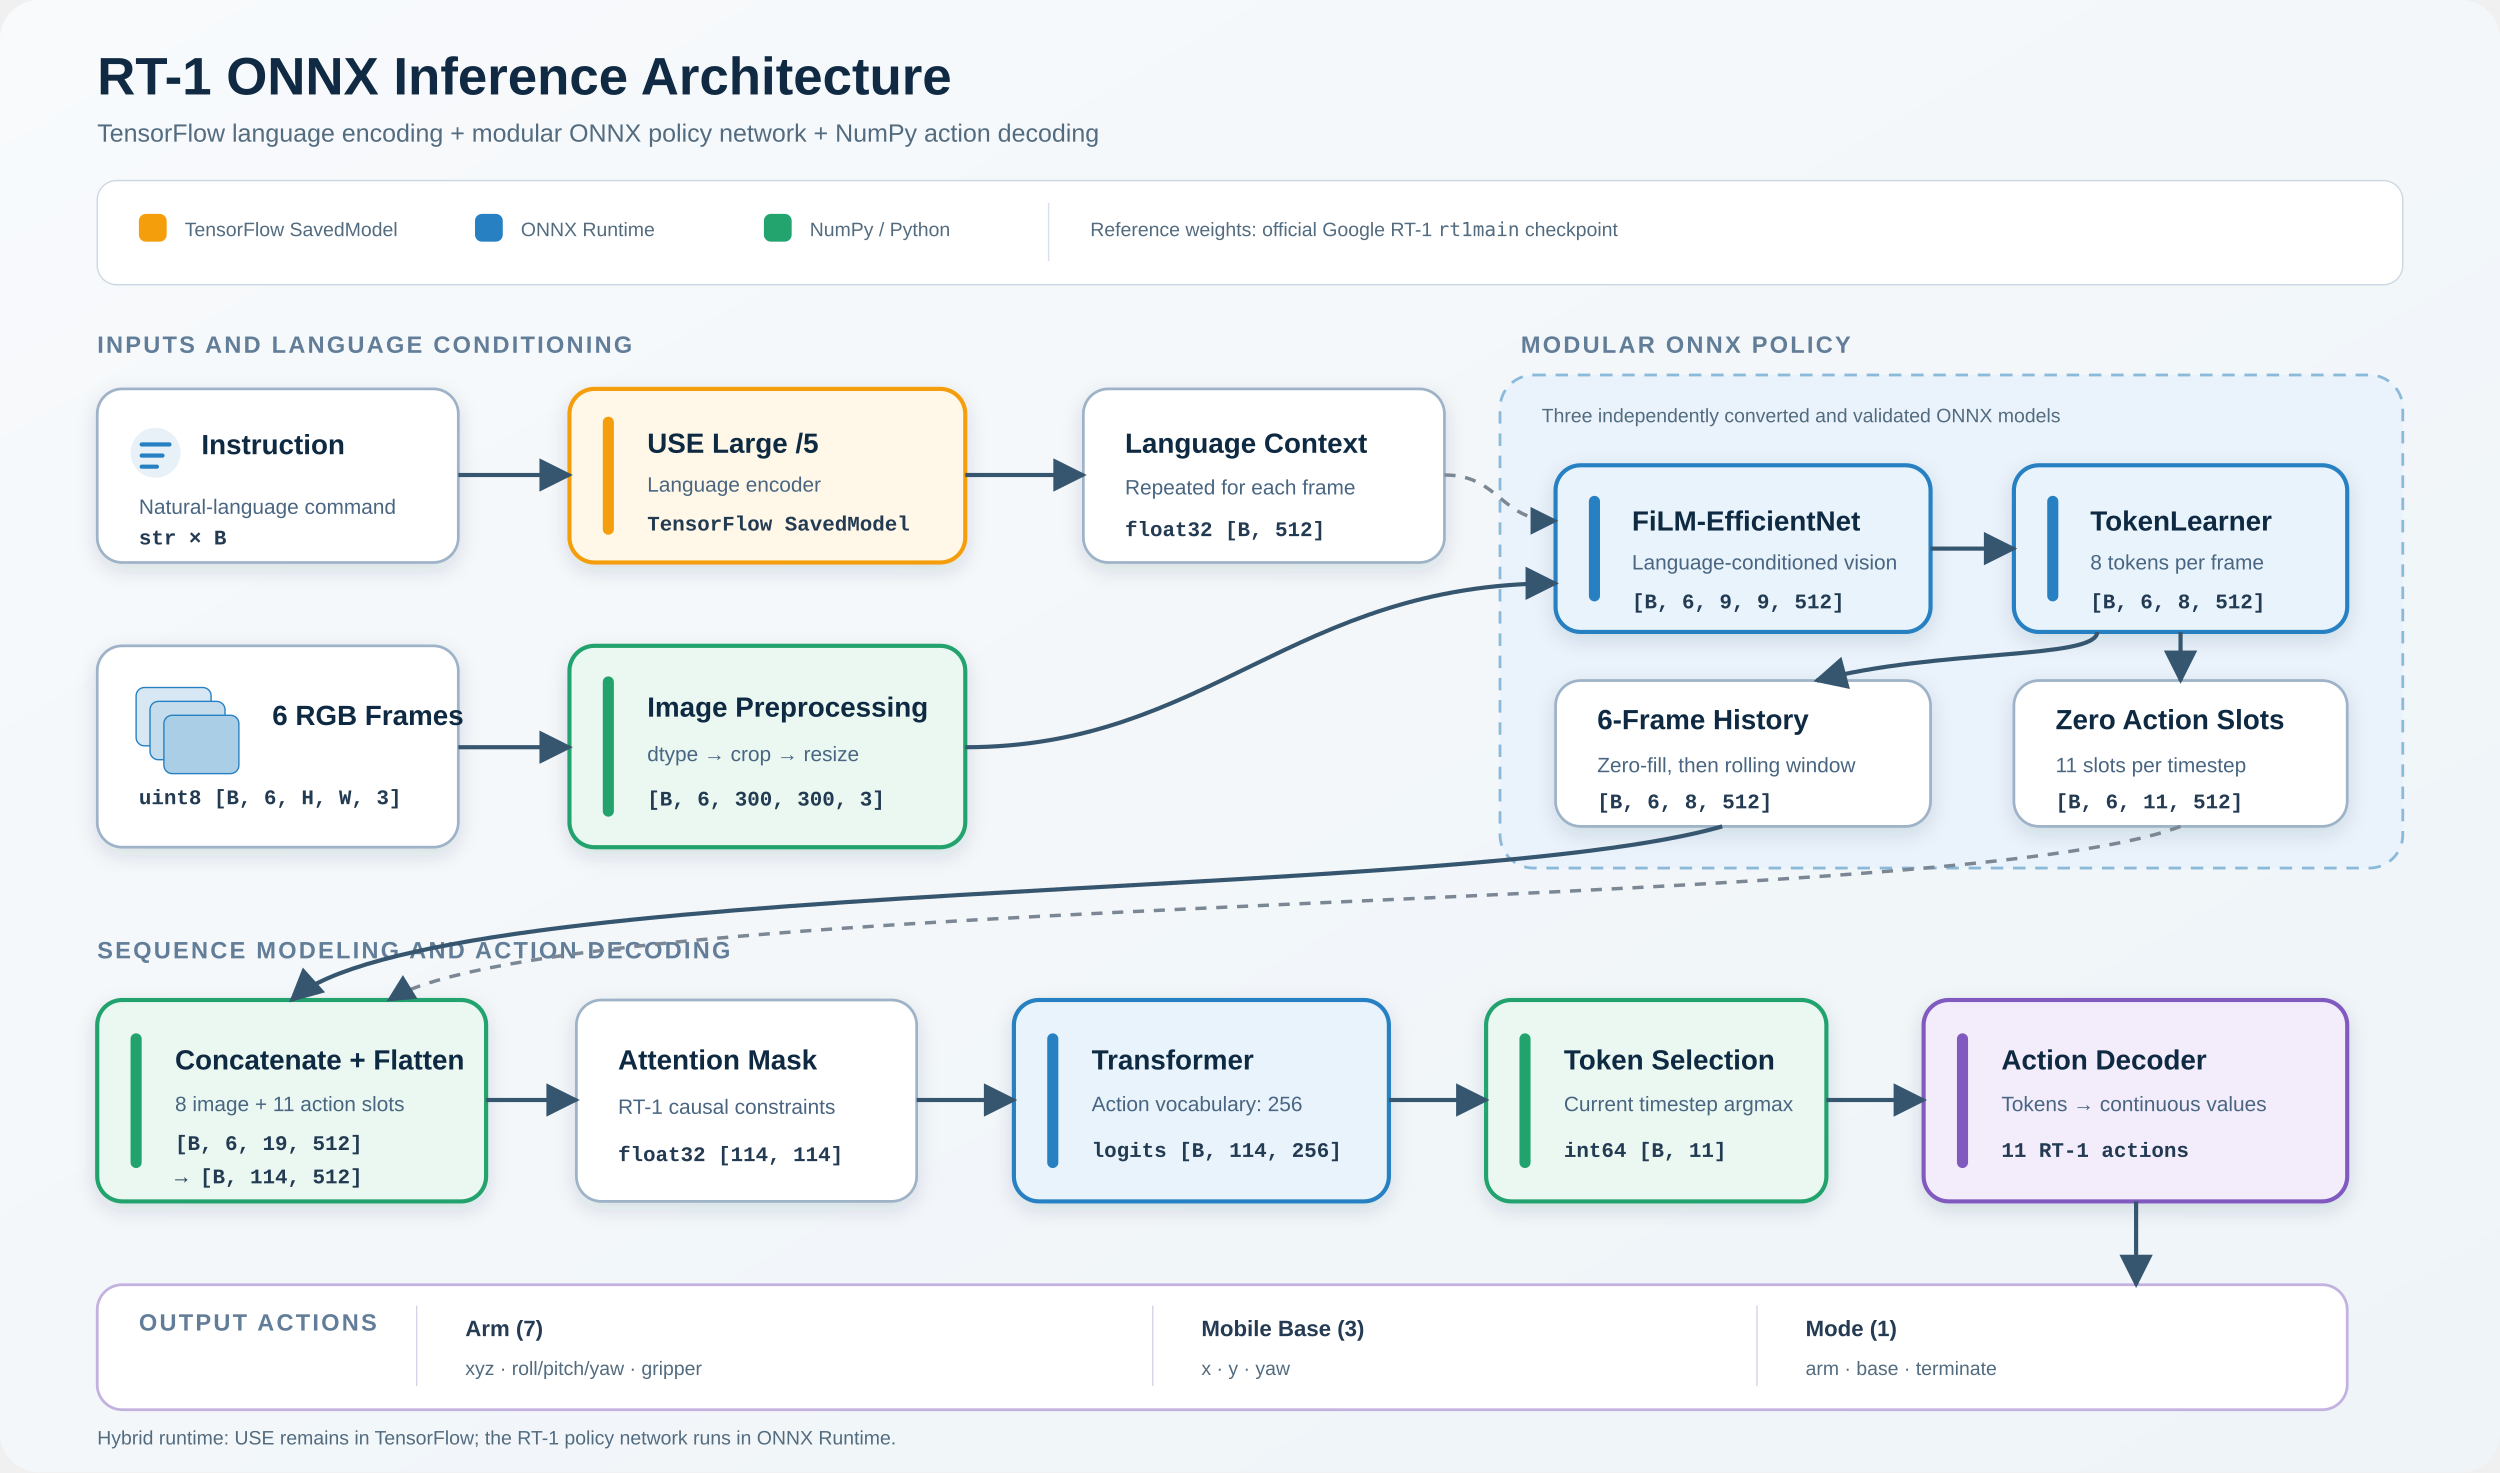
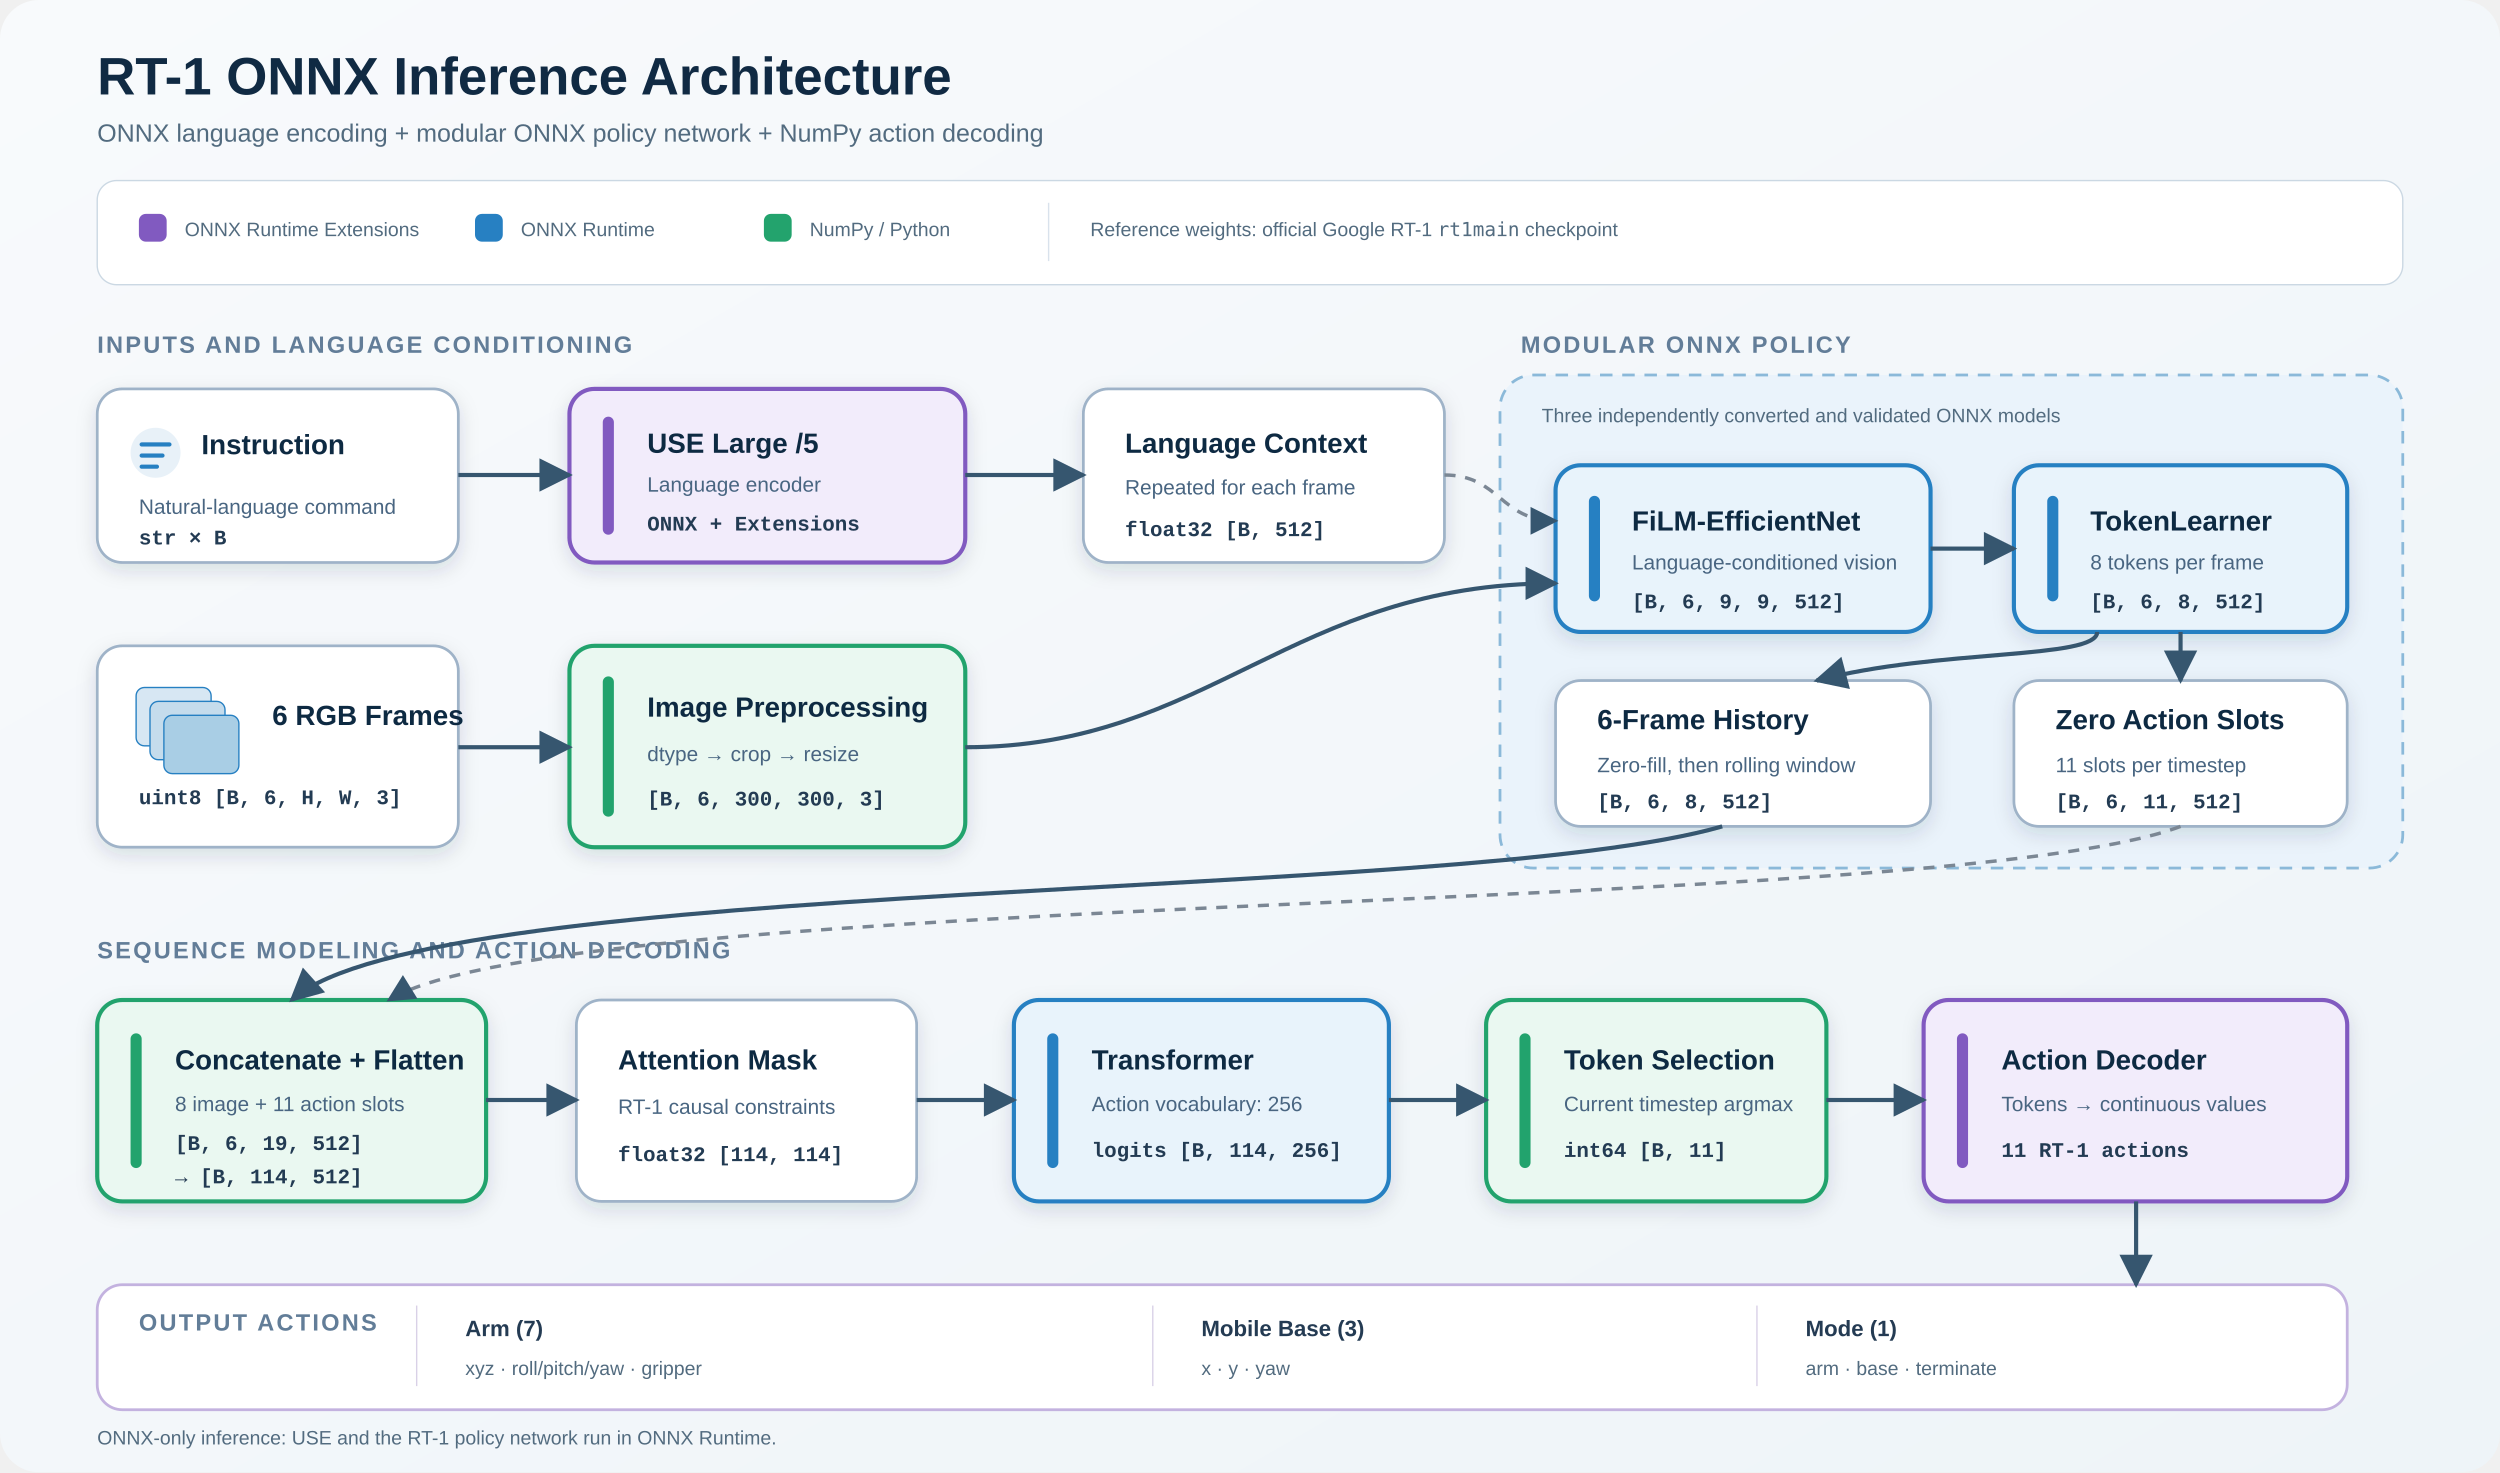
<svg xmlns="http://www.w3.org/2000/svg" width="1800" height="1060" viewBox="0 0 1800 1060" role="img" aria-labelledby="title desc">
  <defs>
    <linearGradient id="background" x1="0" y1="0" x2="1" y2="1">
      <stop offset="0" stop-color="#f8fafc" />
      <stop offset="1" stop-color="#eef4f8" />
    </linearGradient>
    <filter id="shadow" x="-20%" y="-20%" width="140%" height="150%">
      <feDropShadow dx="0" dy="5" stdDeviation="7" flood-color="#0f2740" flood-opacity="0.13" />
    </filter>
    <marker id="arrow" viewBox="0 0 10 10" refX="9" refY="5" markerWidth="8" markerHeight="8" orient="auto-start-reverse">
      <path d="M 0 0 L 10 5 L 0 10 z" fill="#36566f" />
    </marker>
    <style>
      .title { font: 700 38px 'Segoe UI', Arial, sans-serif; fill: #102a43; }
      .subtitle { font: 400 18px 'Segoe UI', Arial, sans-serif; fill: #526b7f; }
      .section { font: 700 17px 'Segoe UI', Arial, sans-serif; letter-spacing: 1.6px; fill: #627d98; }
      .box-title { font: 700 20px 'Segoe UI', Arial, sans-serif; fill: #102a43; }
      .box-sub { font: 400 15px 'Segoe UI', Arial, sans-serif; fill: #486581; }
      .shape { font: 600 15px Consolas, 'Courier New', monospace; fill: #243b53; }
      .small { font: 400 14px 'Segoe UI', Arial, sans-serif; fill: #526b7f; }
      .output { font: 600 16px 'Segoe UI', Arial, sans-serif; fill: #243b53; }
      .arrow { fill: none; stroke: #36566f; stroke-width: 3; marker-end: url(#arrow); }
      .arrow-dashed { fill: none; stroke: #7b8794; stroke-width: 2.5; stroke-dasharray: 8 7; marker-end: url(#arrow); }
      .card { filter: url(#shadow); }
    </style>
  </defs>
  <rect width="1800" height="1060" rx="28" fill="url(#background)" />
  <text x="70" y="68" class="title">RT-1 ONNX Inference Architecture</text>
-   <text x="70" y="102" class="subtitle">TensorFlow language encoding + modular ONNX policy network + NumPy action decoding</text>
+   <text x="70" y="102" class="subtitle">ONNX language encoding + modular ONNX policy network + NumPy action decoding</text>
  <rect x="70" y="130" width="1660" height="75" rx="14" fill="#ffffff" stroke="#cbd8e3" />
-   <rect x="100" y="154" width="20" height="20" rx="5" fill="#f59e0b" />
-   <text x="133" y="170" class="small">TensorFlow SavedModel</text>
+   <rect x="100" y="154" width="20" height="20" rx="5" fill="#815ac0" />
+   <text x="133" y="170" class="small">ONNX Runtime Extensions</text>
  <rect x="342" y="154" width="20" height="20" rx="5" fill="#2780c2" />
  <text x="375" y="170" class="small">ONNX Runtime</text>
  <rect x="550" y="154" width="20" height="20" rx="5" fill="#23a36d" />
  <text x="583" y="170" class="small">NumPy / Python</text>
  <line x1="755" y1="146" x2="755" y2="188" stroke="#d9e2ec" />
  <text x="785" y="170" class="small">Reference weights: official Google RT-1 <tspan font-family="Consolas, monospace">rt1main</tspan> checkpoint</text>
  <text x="70" y="254" class="section">INPUTS AND LANGUAGE CONDITIONING</text>
  <g class="card">
    <rect x="70" y="280" width="260" height="125" rx="18" fill="#ffffff" stroke="#9fb3c8" stroke-width="2" />
    <circle cx="112" cy="326" r="18" fill="#e8f1f8" />
    <path d="M102 320h20M102 328h15M102 336h11" stroke="#2780c2" stroke-width="3" stroke-linecap="round" />
    <text x="145" y="327" class="box-title">Instruction</text>
    <text x="100" y="370" class="box-sub">Natural-language command</text>
    <text x="100" y="392" class="shape">str × B</text>
  </g>
  <g class="card">
-     <rect x="410" y="280" width="285" height="125" rx="18" fill="#fff8e8" stroke="#f59e0b" stroke-width="3" />
-     <rect x="434" y="300" width="8" height="85" rx="4" fill="#f59e0b" />
+     <rect x="410" y="280" width="285" height="125" rx="18" fill="#f2ecfb" stroke="#815ac0" stroke-width="3" />
+     <rect x="434" y="300" width="8" height="85" rx="4" fill="#815ac0" />
    <text x="466" y="326" class="box-title">USE Large /5</text>
    <text x="466" y="354" class="box-sub">Language encoder</text>
-     <text x="466" y="382" class="shape">TensorFlow SavedModel</text>
+     <text x="466" y="382" class="shape">ONNX + Extensions</text>
  </g>
  <g class="card">
    <rect x="780" y="280" width="260" height="125" rx="18" fill="#ffffff" stroke="#9fb3c8" stroke-width="2" />
    <text x="810" y="326" class="box-title">Language Context</text>
    <text x="810" y="356" class="box-sub">Repeated for each frame</text>
    <text x="810" y="386" class="shape">float32 [B, 512]</text>
  </g>
  <g class="card">
    <rect x="70" y="465" width="260" height="145" rx="18" fill="#ffffff" stroke="#9fb3c8" stroke-width="2" />
    <rect x="98" y="495" width="54" height="42" rx="6" fill="#d7e7f3" stroke="#2780c2" />
    <rect x="108" y="505" width="54" height="42" rx="6" fill="#c5dcec" stroke="#2780c2" />
    <rect x="118" y="515" width="54" height="42" rx="6" fill="#a9cee5" stroke="#2780c2" />
    <text x="196" y="522" class="box-title">6 RGB Frames</text>
    <text x="100" y="579" class="shape">uint8 [B, 6, H, W, 3]</text>
  </g>
  <g class="card">
    <rect x="410" y="465" width="285" height="145" rx="18" fill="#eaf8f1" stroke="#23a36d" stroke-width="3" />
    <rect x="434" y="487" width="8" height="101" rx="4" fill="#23a36d" />
    <text x="466" y="516" class="box-title">Image Preprocessing</text>
    <text x="466" y="548" class="box-sub">dtype → crop → resize</text>
    <text x="466" y="580" class="shape">[B, 6, 300, 300, 3]</text>
  </g>
  <path d="M330 342 H410" class="arrow" />
  <path d="M695 342 H780" class="arrow" />
  <path d="M330 538 H410" class="arrow" />
  <text x="1095" y="254" class="section">MODULAR ONNX POLICY</text>
  <rect x="1080" y="270" width="650" height="355" rx="24" fill="#eaf3fb" stroke="#8bb9d9" stroke-width="2" stroke-dasharray="9 7" />
  <text x="1110" y="304" class="small">Three independently converted and validated ONNX models</text>
  <g class="card">
    <rect x="1120" y="335" width="270" height="120" rx="18" fill="#e8f3fb" stroke="#2780c2" stroke-width="3" />
    <rect x="1144" y="357" width="8" height="76" rx="4" fill="#2780c2" />
    <text x="1175" y="382" class="box-title">FiLM-EfficientNet</text>
    <text x="1175" y="410" class="box-sub">Language-conditioned vision</text>
    <text x="1175" y="438" class="shape">[B, 6, 9, 9, 512]</text>
  </g>
  <g class="card">
    <rect x="1450" y="335" width="240" height="120" rx="18" fill="#e8f3fb" stroke="#2780c2" stroke-width="3" />
    <rect x="1474" y="357" width="8" height="76" rx="4" fill="#2780c2" />
    <text x="1505" y="382" class="box-title">TokenLearner</text>
    <text x="1505" y="410" class="box-sub">8 tokens per frame</text>
    <text x="1505" y="438" class="shape">[B, 6, 8, 512]</text>
  </g>
  <g class="card">
    <rect x="1120" y="490" width="270" height="105" rx="18" fill="#ffffff" stroke="#9fb3c8" stroke-width="2" />
    <text x="1150" y="525" class="box-title">6-Frame History</text>
    <text x="1150" y="556" class="box-sub">Zero-fill, then rolling window</text>
    <text x="1150" y="582" class="shape">[B, 6, 8, 512]</text>
  </g>
  <g class="card">
    <rect x="1450" y="490" width="240" height="105" rx="18" fill="#ffffff" stroke="#9fb3c8" stroke-width="2" />
    <text x="1480" y="525" class="box-title">Zero Action Slots</text>
    <text x="1480" y="556" class="box-sub">11 slots per timestep</text>
    <text x="1480" y="582" class="shape">[B, 6, 11, 512]</text>
  </g>
  <path d="M1390 395 H1450" class="arrow" />
  <path d="M1570 455 V490" class="arrow" />
  <path d="M1510 455 C1510 475 1395 467 1308 490" class="arrow" />
  <path d="M1040 342 C1080 342 1080 375 1120 375" class="arrow-dashed" />
  <path d="M695 538 C870 538 930 420 1120 420" class="arrow" />
  <text x="70" y="690" class="section">SEQUENCE MODELING AND ACTION DECODING</text>
  <g class="card">
    <rect x="70" y="720" width="280" height="145" rx="18" fill="#eaf8f1" stroke="#23a36d" stroke-width="3" />
    <rect x="94" y="744" width="8" height="97" rx="4" fill="#23a36d" />
    <text x="126" y="770" class="box-title">Concatenate + Flatten</text>
    <text x="126" y="800" class="box-sub">8 image + 11 action slots</text>
    <text x="126" y="828" class="shape">[B, 6, 19, 512]</text>
    <text x="126" y="852" class="shape">→ [B, 114, 512]</text>
  </g>
  <g class="card">
    <rect x="415" y="720" width="245" height="145" rx="18" fill="#ffffff" stroke="#9fb3c8" stroke-width="2" />
    <text x="445" y="770" class="box-title">Attention Mask</text>
    <text x="445" y="802" class="box-sub">RT-1 causal constraints</text>
    <text x="445" y="836" class="shape">float32 [114, 114]</text>
  </g>
  <g class="card">
    <rect x="730" y="720" width="270" height="145" rx="18" fill="#e8f3fb" stroke="#2780c2" stroke-width="3" />
    <rect x="754" y="744" width="8" height="97" rx="4" fill="#2780c2" />
    <text x="786" y="770" class="box-title">Transformer</text>
    <text x="786" y="800" class="box-sub">Action vocabulary: 256</text>
    <text x="786" y="833" class="shape">logits [B, 114, 256]</text>
  </g>
  <g class="card">
    <rect x="1070" y="720" width="245" height="145" rx="18" fill="#eaf8f1" stroke="#23a36d" stroke-width="3" />
    <rect x="1094" y="744" width="8" height="97" rx="4" fill="#23a36d" />
    <text x="1126" y="770" class="box-title">Token Selection</text>
    <text x="1126" y="800" class="box-sub">Current timestep argmax</text>
    <text x="1126" y="833" class="shape">int64 [B, 11]</text>
  </g>
  <g class="card">
    <rect x="1385" y="720" width="305" height="145" rx="18" fill="#f2ecfb" stroke="#815ac0" stroke-width="3" />
    <rect x="1409" y="744" width="8" height="97" rx="4" fill="#815ac0" />
    <text x="1441" y="770" class="box-title">Action Decoder</text>
    <text x="1441" y="800" class="box-sub">Tokens → continuous values</text>
    <text x="1441" y="833" class="shape">11 RT-1 actions</text>
  </g>
  <path d="M350 792 H415" class="arrow" />
  <path d="M660 792 H730" class="arrow" />
  <path d="M1000 792 H1070" class="arrow" />
  <path d="M1315 792 H1385" class="arrow" />
  <path d="M1240 595 C1050 650 310 630 210 720" class="arrow" />
  <path d="M1570 595 C1400 660 410 640 280 720" class="arrow-dashed" />
  <rect x="70" y="925" width="1620" height="90" rx="18" fill="#ffffff" stroke="#c3b2df" stroke-width="2" />
  <text x="100" y="958" class="section" fill="#6b46a1">OUTPUT ACTIONS</text>
  <line x1="300" y1="940" x2="300" y2="998" stroke="#d9d1e7" />
  <text x="335" y="962" class="output">Arm (7)</text>
  <text x="335" y="990" class="small">xyz · roll/pitch/yaw · gripper</text>
  <line x1="830" y1="940" x2="830" y2="998" stroke="#d9d1e7" />
  <text x="865" y="962" class="output">Mobile Base (3)</text>
  <text x="865" y="990" class="small">x · y · yaw</text>
  <line x1="1265" y1="940" x2="1265" y2="998" stroke="#d9d1e7" />
  <text x="1300" y="962" class="output">Mode (1)</text>
  <text x="1300" y="990" class="small">arm · base · terminate</text>
  <path d="M1538 865 V925" class="arrow" />
-   <text x="70" y="1040" class="small">Hybrid runtime: USE remains in TensorFlow; the RT-1 policy network runs in ONNX Runtime.</text>
+   <text x="70" y="1040" class="small">ONNX-only inference: USE and the RT-1 policy network run in ONNX Runtime.</text>
</svg>
